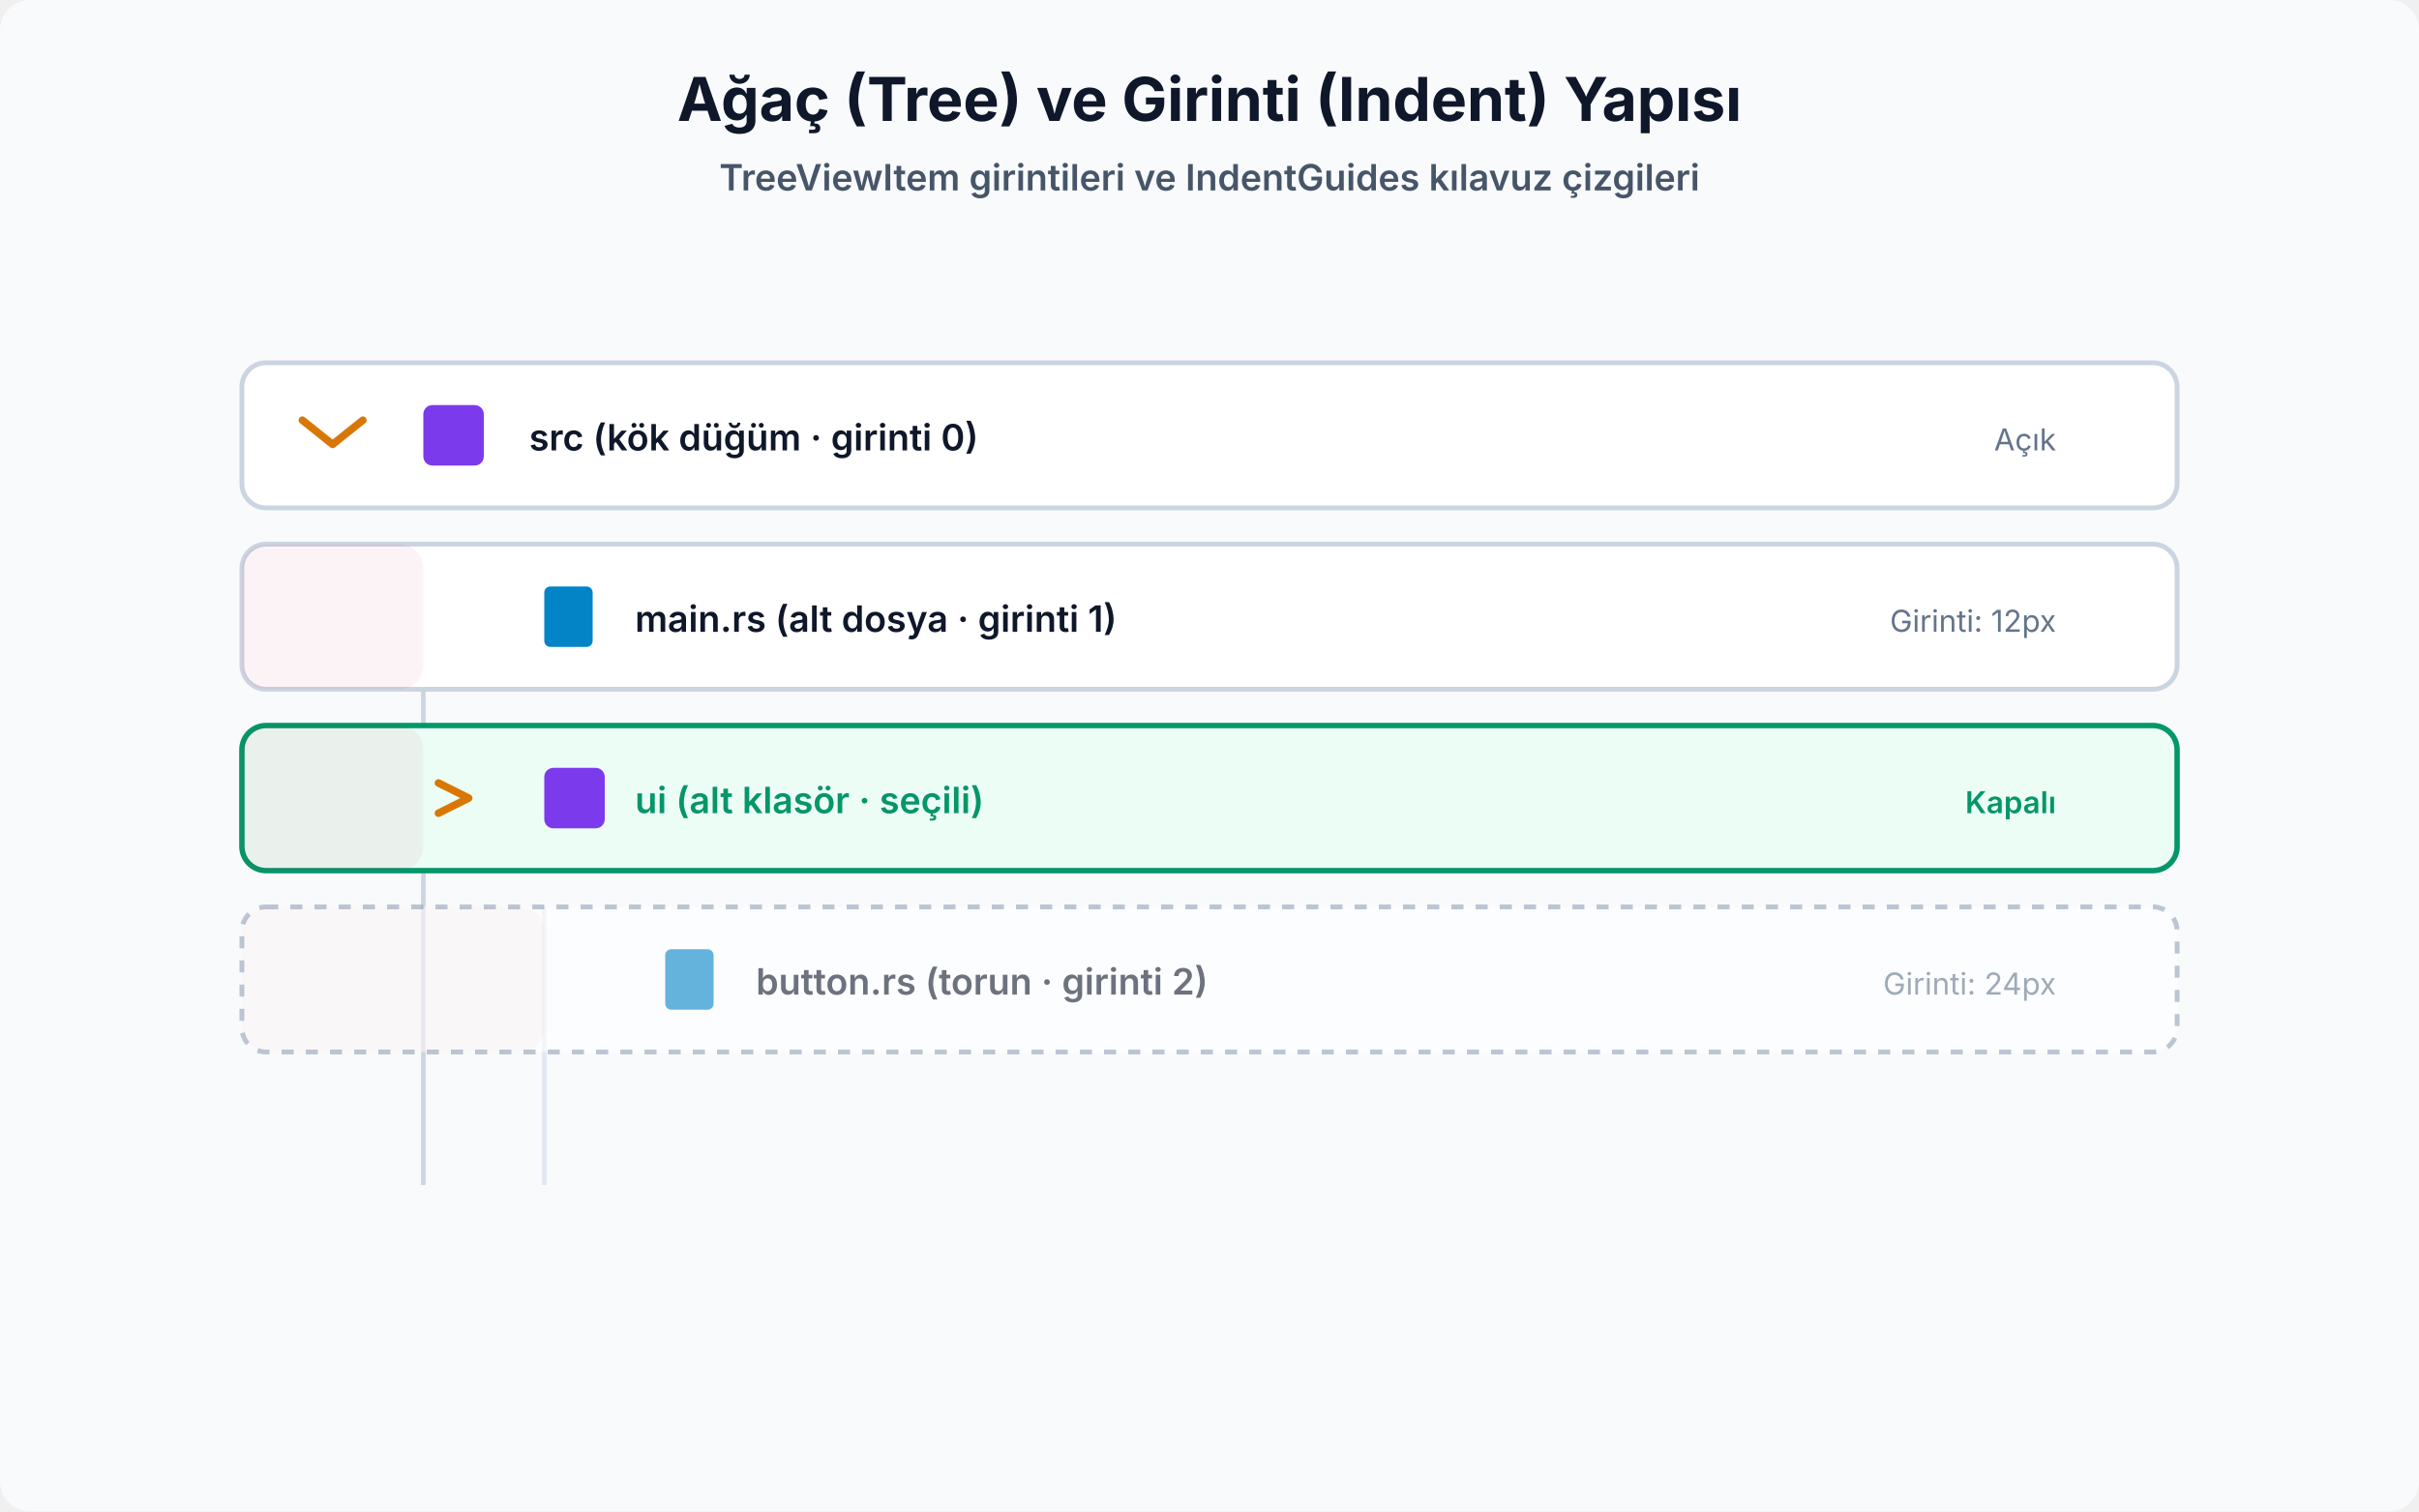
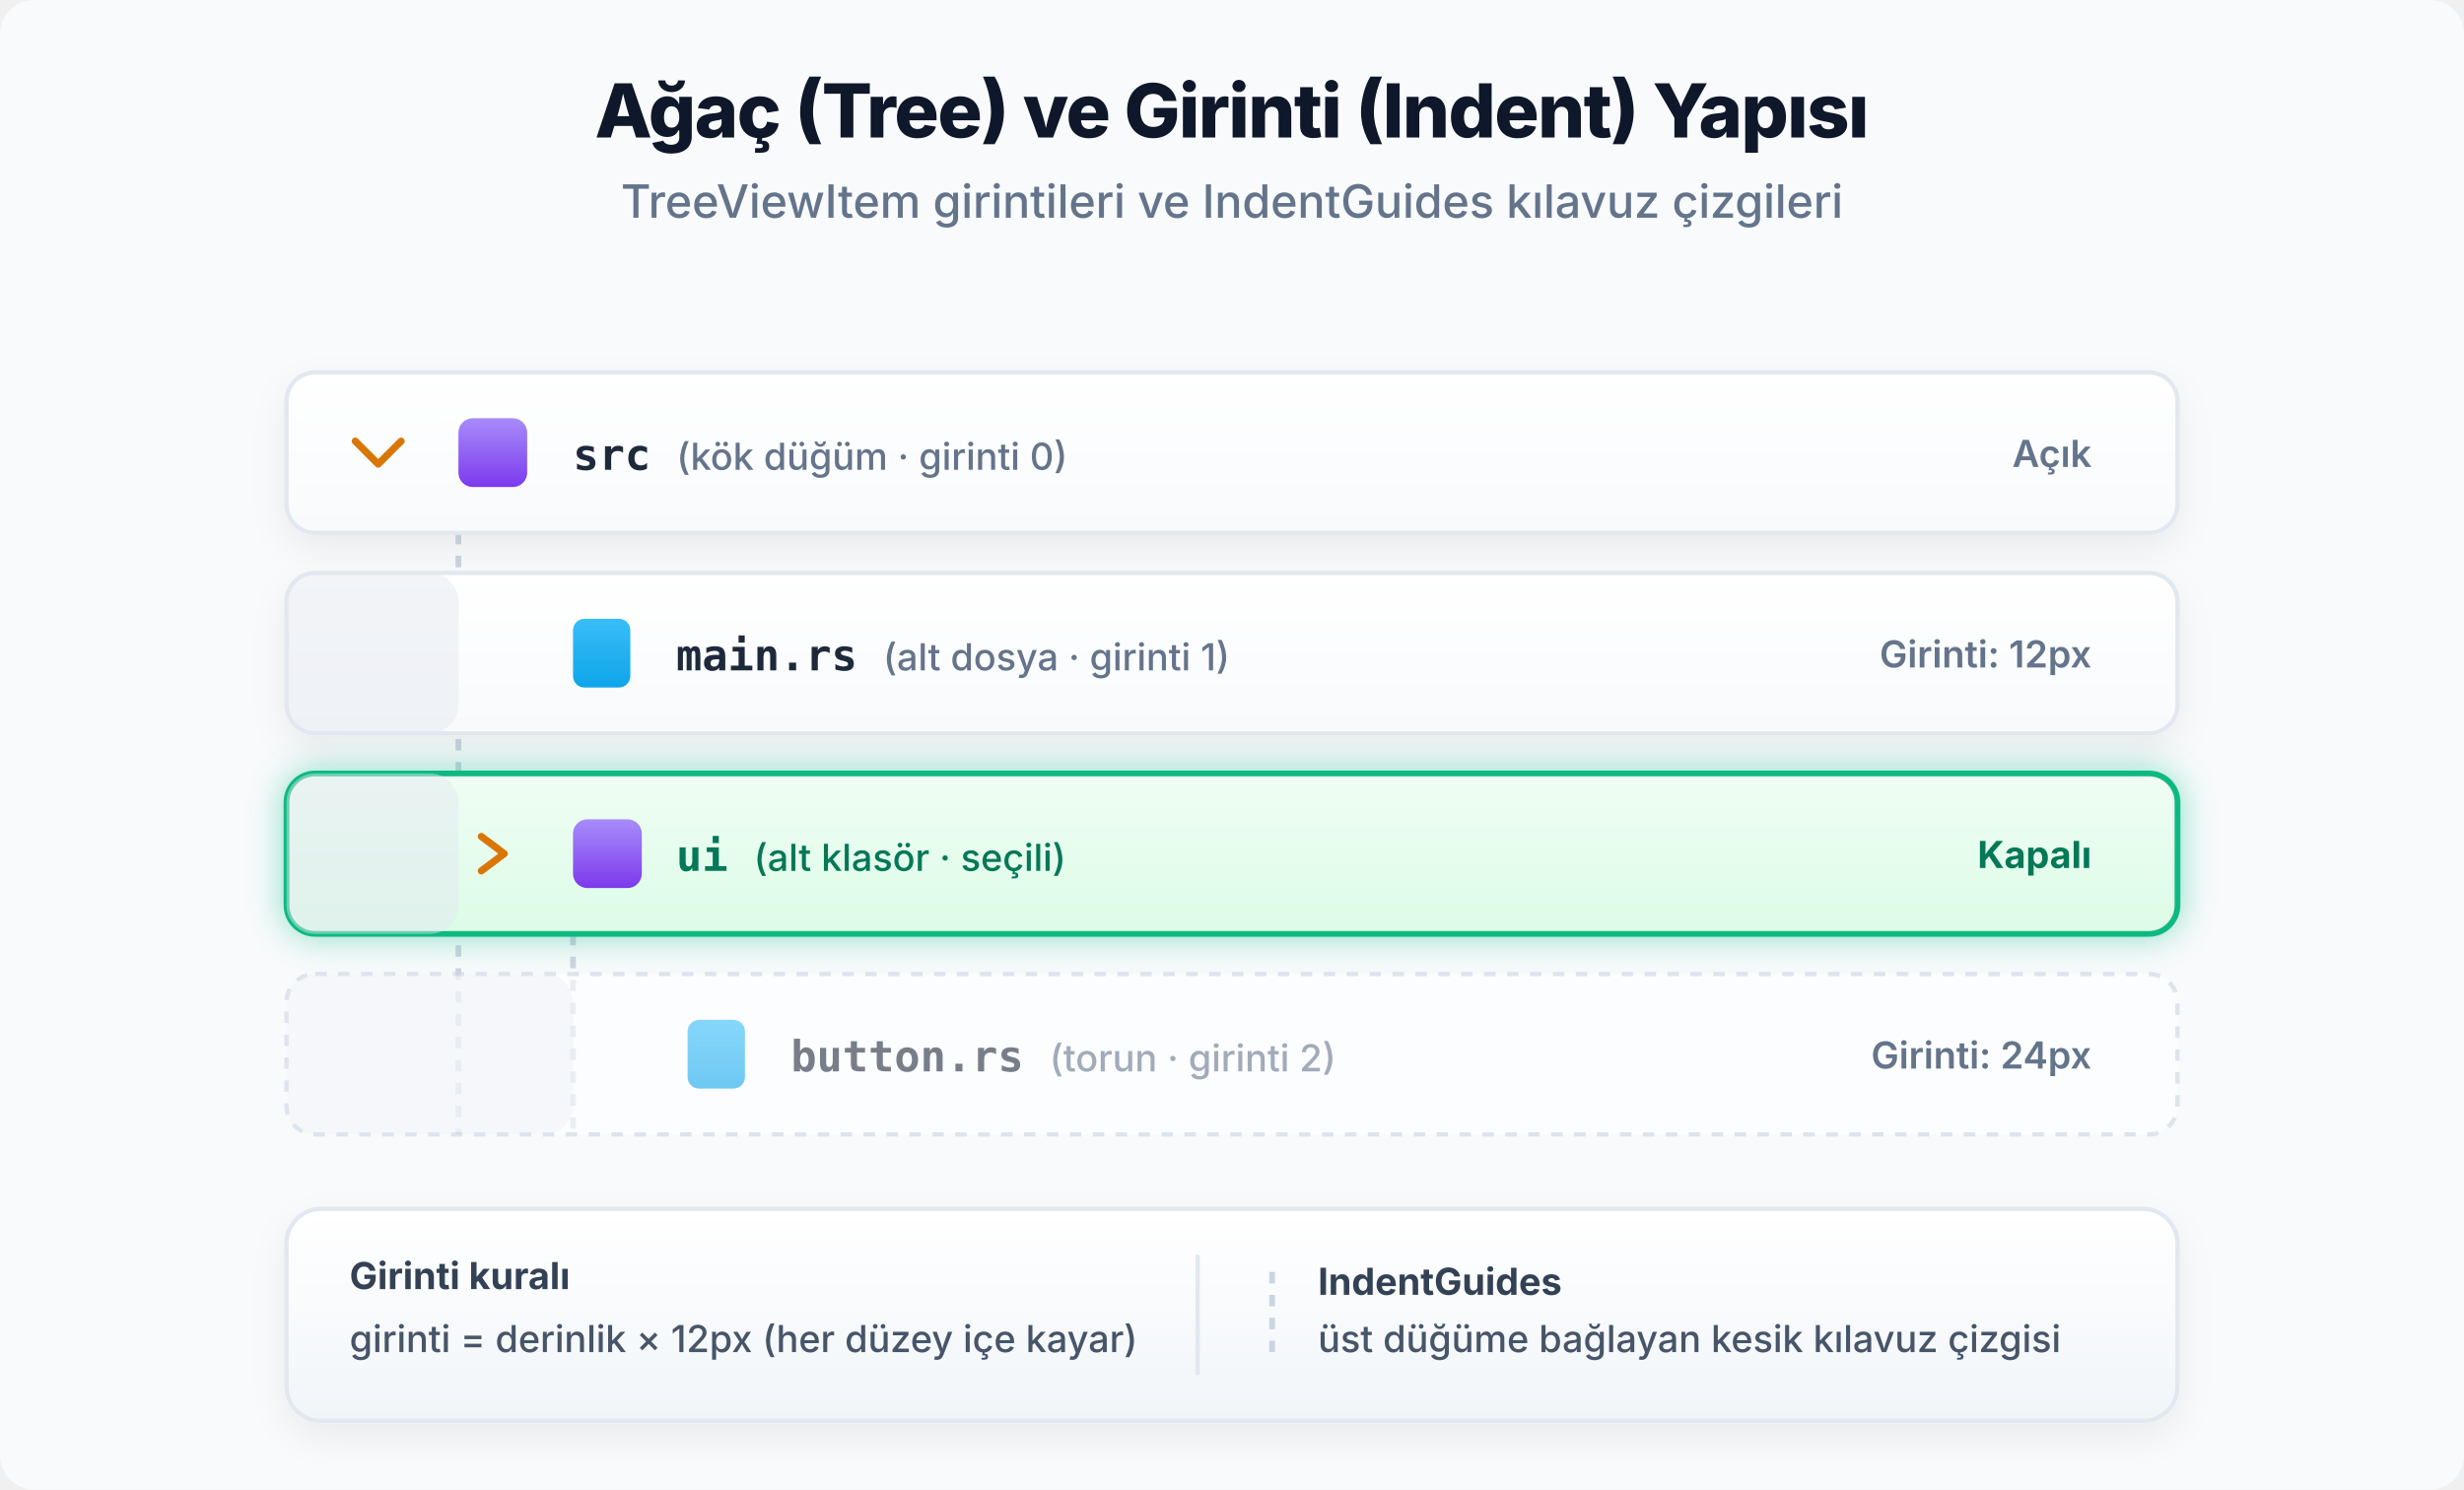
- <svg xmlns="http://www.w3.org/2000/svg" viewBox="0 0 800 500">
+ <svg xmlns="http://www.w3.org/2000/svg" viewBox="0 0 860 520">
  <defs>
-     <marker id="aSlate" viewBox="0 0 1 1" refX="0" refY="0" markerWidth="1" markerHeight="1" orient="auto-start-reverse" overflow="visible" preserveAspectRatio="xMidYMid">
-       <path d="M 5.77 0 L -2.88 5 V -5 Z" transform="scale(0.5)" fill="#64748b" stroke="#64748b" stroke-width="1pt" />
-     </marker>
-     <marker id="dot-aSlate" viewBox="0 0 7 7" refX="3.5" refY="3.5" markerWidth="7" markerHeight="7" markerUnits="userSpaceOnUse">
-       <circle cx="3.5" cy="3.5" r="3.5" fill="#64748b" />
-     </marker>
-     <marker id="aEmerald" viewBox="0 0 1 1" refX="0" refY="0" markerWidth="1" markerHeight="1" orient="auto-start-reverse" overflow="visible" preserveAspectRatio="xMidYMid">
-       <path d="M 5.77 0 L -2.88 5 V -5 Z" transform="scale(0.5)" fill="#059669" stroke="#059669" stroke-width="1pt" />
-     </marker>
-     <marker id="dot-aEmerald" viewBox="0 0 7 7" refX="3.5" refY="3.5" markerWidth="7" markerHeight="7" markerUnits="userSpaceOnUse">
-       <circle cx="3.5" cy="3.5" r="3.5" fill="#059669" />
-     </marker>
-     <marker id="aViolet" viewBox="0 0 1 1" refX="0" refY="0" markerWidth="1" markerHeight="1" orient="auto-start-reverse" overflow="visible" preserveAspectRatio="xMidYMid">
-       <path d="M 5.77 0 L -2.88 5 V -5 Z" transform="scale(0.5)" fill="#7c3aed" stroke="#7c3aed" stroke-width="1pt" />
-     </marker>
-     <marker id="dot-aViolet" viewBox="0 0 7 7" refX="3.5" refY="3.5" markerWidth="7" markerHeight="7" markerUnits="userSpaceOnUse">
-       <circle cx="3.5" cy="3.5" r="3.5" fill="#7c3aed" />
-     </marker>
-     <marker id="aCyan" viewBox="0 0 1 1" refX="0" refY="0" markerWidth="1" markerHeight="1" orient="auto-start-reverse" overflow="visible" preserveAspectRatio="xMidYMid">
-       <path d="M 5.77 0 L -2.88 5 V -5 Z" transform="scale(0.5)" fill="#0891b2" stroke="#0891b2" stroke-width="1pt" />
-     </marker>
-     <marker id="dot-aCyan" viewBox="0 0 7 7" refX="3.5" refY="3.5" markerWidth="7" markerHeight="7" markerUnits="userSpaceOnUse">
-       <circle cx="3.5" cy="3.5" r="3.5" fill="#0891b2" />
-     </marker>
-     <marker id="aAmber" viewBox="0 0 1 1" refX="0" refY="0" markerWidth="1" markerHeight="1" orient="auto-start-reverse" overflow="visible" preserveAspectRatio="xMidYMid">
-       <path d="M 5.77 0 L -2.88 5 V -5 Z" transform="scale(0.5)" fill="#d97706" stroke="#d97706" stroke-width="1pt" />
-     </marker>
-     <marker id="dot-aAmber" viewBox="0 0 7 7" refX="3.5" refY="3.5" markerWidth="7" markerHeight="7" markerUnits="userSpaceOnUse">
-       <circle cx="3.5" cy="3.5" r="3.5" fill="#d97706" />
-     </marker>
-     <marker id="aRose" viewBox="0 0 1 1" refX="0" refY="0" markerWidth="1" markerHeight="1" orient="auto-start-reverse" overflow="visible" preserveAspectRatio="xMidYMid">
-       <path d="M 5.77 0 L -2.88 5 V -5 Z" transform="scale(0.5)" fill="#be123c" stroke="#be123c" stroke-width="1pt" />
-     </marker>
-     <marker id="dot-aRose" viewBox="0 0 7 7" refX="3.5" refY="3.5" markerWidth="7" markerHeight="7" markerUnits="userSpaceOnUse">
-       <circle cx="3.5" cy="3.5" r="3.5" fill="#be123c" />
-     </marker>
-     <marker id="aSky" viewBox="0 0 1 1" refX="0" refY="0" markerWidth="1" markerHeight="1" orient="auto-start-reverse" overflow="visible" preserveAspectRatio="xMidYMid">
-       <path d="M 5.77 0 L -2.88 5 V -5 Z" transform="scale(0.5)" fill="#0284c7" stroke="#0284c7" stroke-width="1pt" />
-     </marker>
-     <marker id="dot-aSky" viewBox="0 0 7 7" refX="3.5" refY="3.5" markerWidth="7" markerHeight="7" markerUnits="userSpaceOnUse">
-       <circle cx="3.5" cy="3.5" r="3.5" fill="#0284c7" />
-     </marker>
+     <filter id="shadow" x="-20%" y="-20%" width="140%" height="140%">
+       <feDropShadow dx="0" dy="5" stdDeviation="6" flood-color="#0f172a" flood-opacity="0.06" />
+     </filter>
+     <filter id="glow" x="-40%" y="-40%" width="180%" height="180%">
+       <feDropShadow dx="0" dy="0" stdDeviation="6" flood-color="#10b981" flood-opacity="0.45" />
+     </filter>
+     <linearGradient id="g-card" x1="0" y1="0" x2="0" y2="1">
+       <stop offset="0" stop-color="#ffffff" />
+       <stop offset="1" stop-color="#f8fafc" />
+     </linearGradient>
+     <linearGradient id="g-selected" x1="0" y1="0" x2="0" y2="1">
+       <stop offset="0" stop-color="#f0fdf4" />
+       <stop offset="1" stop-color="#dcfce7" />
+     </linearGradient>
+     <linearGradient id="g-violet" x1="0" y1="0" x2="0" y2="1">
+       <stop offset="0" stop-color="#a78bfa" />
+       <stop offset="1" stop-color="#7c3aed" />
+     </linearGradient>
+     <linearGradient id="g-sky" x1="0" y1="0" x2="0" y2="1">
+       <stop offset="0" stop-color="#38bdf8" />
+       <stop offset="1" stop-color="#0ea5e9" />
+     </linearGradient>
+     <linearGradient id="g-legend" x1="0" y1="0" x2="0" y2="1">
+       <stop offset="0" stop-color="#ffffff" />
+       <stop offset="1" stop-color="#f1f5f9" />
+     </linearGradient>
    <style>
-       text{font-family:system-ui,-apple-system,"Segoe UI",sans-serif}
-       .title{font-size:20px;font-weight:700;fill:#0f172a}
-       .sub{font-size:12px;font-weight:600;fill:#475569}
-       .h{font-size:13px;font-weight:700;fill:#0f172a}
-       .t{font-size:12px;font-weight:600;fill:#0f172a}
-       .body{font-size:12px;fill:#475569}
-       .small{font-size:10px;fill:#64748b}
-       .mono{font-family:ui-monospace,SFMono-Regular,Menlo,Consolas,monospace;font-size:11px;fill:#0f172a}
-       .card{fill:#fff;stroke-width:1.6}
-       .tEmerald{fill:#059669}.tViolet{fill:#7c3aed}.tCyan{fill:#0891b2}.tAmber{fill:#d97706}.tRose{fill:#be123c}.tSky{fill:#0284c7}.tSlate{fill:#64748b}.tWhite{fill:#fff}
-       .arrow{stroke:#64748b;stroke-width:2;fill:none;marker-end:url(#aSlate); marker-start: url(#dot-aSlate)}
-       .aEm{stroke:#059669;marker-end:url(#aEmerald); marker-start: url(#dot-aEmerald)}.aVi{stroke:#7c3aed;marker-end:url(#aViolet); marker-start: url(#dot-aViolet)}.aCy{stroke:#0891b2;marker-end:url(#aCyan); marker-start: url(#dot-aCyan)}.aAm{stroke:#d97706;marker-end:url(#aAmber); marker-start: url(#dot-aAmber)}.aRo{stroke:#be123c;marker-end:url(#aRose); marker-start: url(#dot-aRose)}.aSk{stroke:#0284c7;marker-end:url(#aSky); marker-start: url(#dot-aSky)}
+       .title { font: 800 26px system-ui, -apple-system, sans-serif; fill: #0f172a; letter-spacing: -0.5px; }
+       .subtitle { font: 500 16px system-ui, -apple-system, sans-serif; fill: #64748b; }
+       .t { font: 600 15px ui-monospace, SFMono-Regular, monospace; fill: #1e293b; }
+       .small { font: 500 13px system-ui, -apple-system, sans-serif; fill: #64748b; }
+       .meta { font: 600 13px system-ui, -apple-system, sans-serif; fill: #64748b; }
+       .lh { font: 700 13px system-ui, -apple-system, sans-serif; fill: #334155; }
+       .lb { font: 500 13px system-ui, -apple-system, sans-serif; fill: #475569; }
+ 
+       .card { fill: url(#g-card); stroke: #e2e8f0; stroke-width: 1.5; }
+       .card-selected { fill: url(#g-selected); stroke: #10b981; stroke-width: 2; }
+       .card-hidden { fill: #ffffff; stroke: #cbd5e1; stroke-width: 1.5; stroke-dasharray: 4 4; opacity: 0.6; }
+ 
+       .tEmerald { fill: #047857; }
+ 
+       .pulse { animation: pulse 9s ease-in-out infinite; }
+       @keyframes pulse {
+         0%   { opacity: 1; }
+         50%  { opacity: 0.78; }
+         100% { opacity: 1; }
+       }
+       @media (prefers-reduced-motion: reduce) {
+         .pulse { animation: none; }
+       }
    </style>
  </defs>
-   <rect width="100%" height="100%" rx="10" fill="#f8fafc" />
-   <text x="400" y="40" text-anchor="middle" class="title">Ağaç (Tree) ve Girinti (Indent) Yapısı</text>
-   <text x="400" y="63" text-anchor="middle" class="sub">TreeViewItem girintileri ve IndentGuides kılavuz çizgileri</text>
-   <line x1="140" y1="180" x2="140" y2="392" stroke="#cbd5e1" stroke-width="1.5" />
-   <line x1="180" y1="300" x2="180" y2="392" stroke="#e2e8f0" stroke-width="1.5" />
-   <g transform="translate(80,120)">
-     <rect width="640" height="48" rx="8" class="card" stroke="#cbd5e1" />
-     <path d="M 20 19 L 30 27 L 40 19" fill="none" stroke="#d97706" stroke-width="2.5" stroke-linecap="round" stroke-linejoin="round" />
-     <rect x="60" y="14" width="20" height="20" rx="3" fill="#7c3aed" />
-     <text x="95" y="29" class="t">src (kök düğüm · girinti 0)</text>
-     <text x="600" y="29" class="small" text-anchor="end">Açık</text>
+   <rect width="100%" height="100%" rx="12" fill="#f8fafc" />
+   <text x="430" y="48" text-anchor="middle" class="title">Ağaç (Tree) ve Girinti (Indent) Yapısı</text>
+   <text x="430" y="76" text-anchor="middle" class="subtitle">TreeViewItem girintileri ve IndentGuides kılavuz çizgileri</text>
+   <line x1="160" y1="186" x2="160" y2="396" stroke="#cbd5e1" stroke-width="2" stroke-dasharray="4 4" />
+   <line x1="200" y1="326" x2="200" y2="396" stroke="#cbd5e1" stroke-width="2" stroke-dasharray="4 4" />
+   <g transform="translate(100, 130)">
+     <rect width="660" height="56" rx="10" class="card" filter="url(#shadow)" />
+     <path d="M 24 24 L 32 32 L 40 24" fill="none" stroke="#d97706" stroke-width="2.5" stroke-linecap="round" stroke-linejoin="round" />
+     <rect x="60" y="16" width="24" height="24" rx="5" fill="url(#g-violet)" />
+     <text x="100" y="34" class="t">src <tspan class="small">(kök düğüm · girinti 0)</tspan>
+     </text>
+     <text x="630" y="33" class="meta" text-anchor="end">Açık</text>
  </g>
-   <g transform="translate(80,180)">
-     <rect width="640" height="48" rx="8" class="card" stroke="#cbd5e1" />
-     <rect x="0" y="0" width="60" height="48" rx="8" fill="#be123c" fill-opacity="0.05" />
-     <rect x="100" y="14" width="16" height="20" rx="2" fill="#0284c7" />
-     <text x="130" y="29" class="t">main.rs (alt dosya · girinti 1)</text>
-     <text x="600" y="29" class="small" text-anchor="end">Girinti: 12px</text>
+   <g transform="translate(100, 200)">
+     <rect width="660" height="56" rx="10" class="card" filter="url(#shadow)" />
+     <rect x="0" y="0" width="60" height="56" rx="10" fill="#e2e8f0" fill-opacity="0.45" />
+     <rect x="100" y="16" width="20" height="24" rx="4" fill="url(#g-sky)" />
+     <text x="136" y="34" class="t">main.rs <tspan class="small">(alt dosya · girinti 1)</tspan>
+     </text>
+     <text x="630" y="33" class="meta" text-anchor="end">Girinti: 12px</text>
  </g>
-   <g transform="translate(80,240)">
-     <rect width="640" height="48" rx="8" fill="#ecfdf5" stroke="#059669" stroke-width="1.8" />
-     <rect x="0" y="0" width="60" height="48" rx="8" fill="#be123c" fill-opacity="0.05" />
-     <path d="M 65 19 L 75 24 L 65 29" fill="none" stroke="#d97706" stroke-width="2.5" stroke-linecap="round" stroke-linejoin="round" />
-     <rect x="100" y="14" width="20" height="20" rx="3" fill="#7c3aed" />
-     <text x="130" y="29" class="t tEmerald">ui (alt klasör · seçili)</text>
-     <text x="600" y="29" class="small tEmerald" font-weight="600" text-anchor="end">Kapalı</text>
+   <g transform="translate(100, 270)">
+     <rect width="660" height="56" rx="10" class="card-selected pulse" filter="url(#glow)" />
+     <rect x="0" y="0" width="60" height="56" rx="10" fill="#e2e8f0" fill-opacity="0.45" />
+     <path d="M 68 22 L 76 28 L 68 34" fill="none" stroke="#d97706" stroke-width="2.5" stroke-linecap="round" stroke-linejoin="round" />
+     <rect x="100" y="16" width="24" height="24" rx="5" fill="url(#g-violet)" />
+     <text x="136" y="34" class="t tEmerald">ui <tspan class="small tEmerald">(alt klasör · seçili)</tspan>
+     </text>
+     <text x="630" y="33" class="meta tEmerald" style="font-weight:700" text-anchor="end">Kapalı</text>
  </g>
-   <g transform="translate(80,300)" opacity="0.6">
-     <rect width="640" height="48" rx="8" class="card" stroke="#94a3b8" stroke-dasharray="4,4" />
-     <rect x="0" y="0" width="100" height="48" rx="8" fill="#be123c" fill-opacity="0.04" />
-     <rect x="140" y="14" width="16" height="20" rx="2" fill="#0284c7" />
-     <text x="170" y="29" class="t">button.rs (torun · girinti 2)</text>
-     <text x="600" y="29" class="small" text-anchor="end">Girinti: 24px</text>
+   <g transform="translate(100, 340)">
+     <rect width="660" height="56" rx="10" class="card-hidden" />
+     <rect x="0" y="0" width="100" height="56" rx="10" fill="#e2e8f0" fill-opacity="0.3" />
+     <rect x="140" y="16" width="20" height="24" rx="4" fill="url(#g-sky)" opacity="0.6" />
+     <text x="176" y="34" class="t" opacity="0.6">button.rs <tspan class="small">(torun · girinti 2)</tspan>
+     </text>
+     <text x="630" y="33" class="meta" text-anchor="end">Girinti: 24px</text>
+   </g>
+   <g transform="translate(100, 422)">
+     <rect width="660" height="74" rx="12" fill="url(#g-legend)" stroke="#e2e8f0" stroke-width="1.5" filter="url(#shadow)" />
+     <text x="22" y="28" class="lh">Girinti kuralı</text>
+     <text x="22" y="50" class="lb">girinti = derinlik × 12px (her düzey içe kayar)</text>
+     <line x1="318" y1="16" x2="318" y2="58" stroke="#e2e8f0" stroke-width="1.5" />
+     <line x1="344" y1="22" x2="344" y2="52" stroke="#cbd5e1" stroke-width="2" stroke-dasharray="4 4" />
+     <text x="360" y="30" class="lh">IndentGuides</text>
+     <text x="360" y="50" class="lb">üst düğüme bağlayan kesik kılavuz çizgisi</text>
  </g>
</svg>
